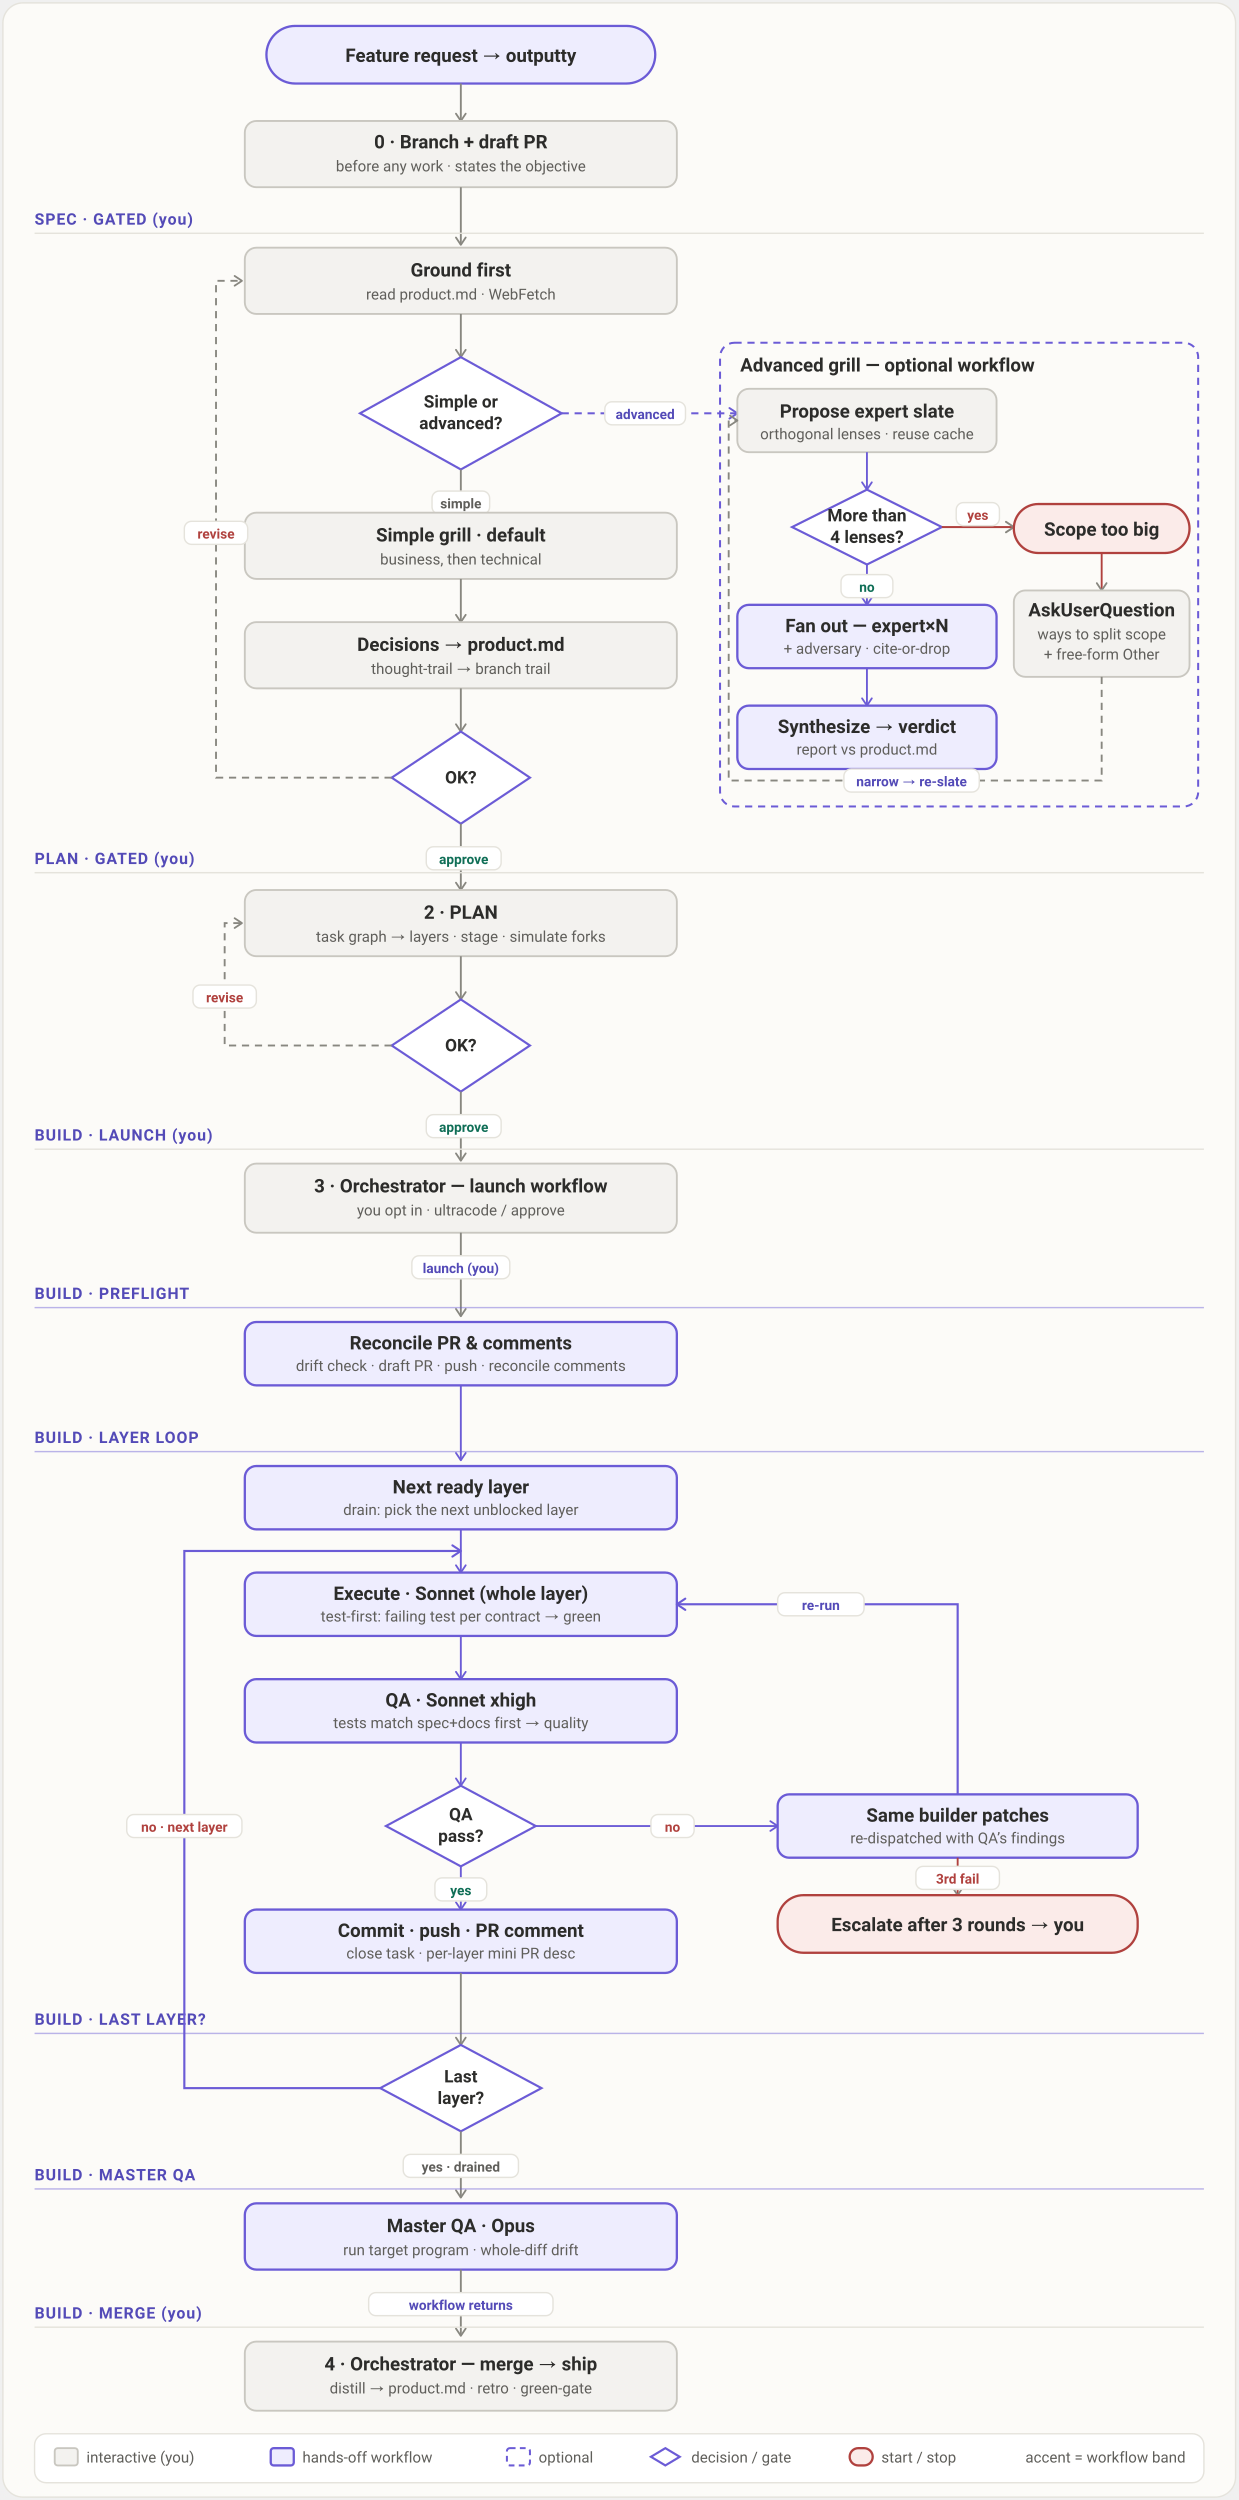
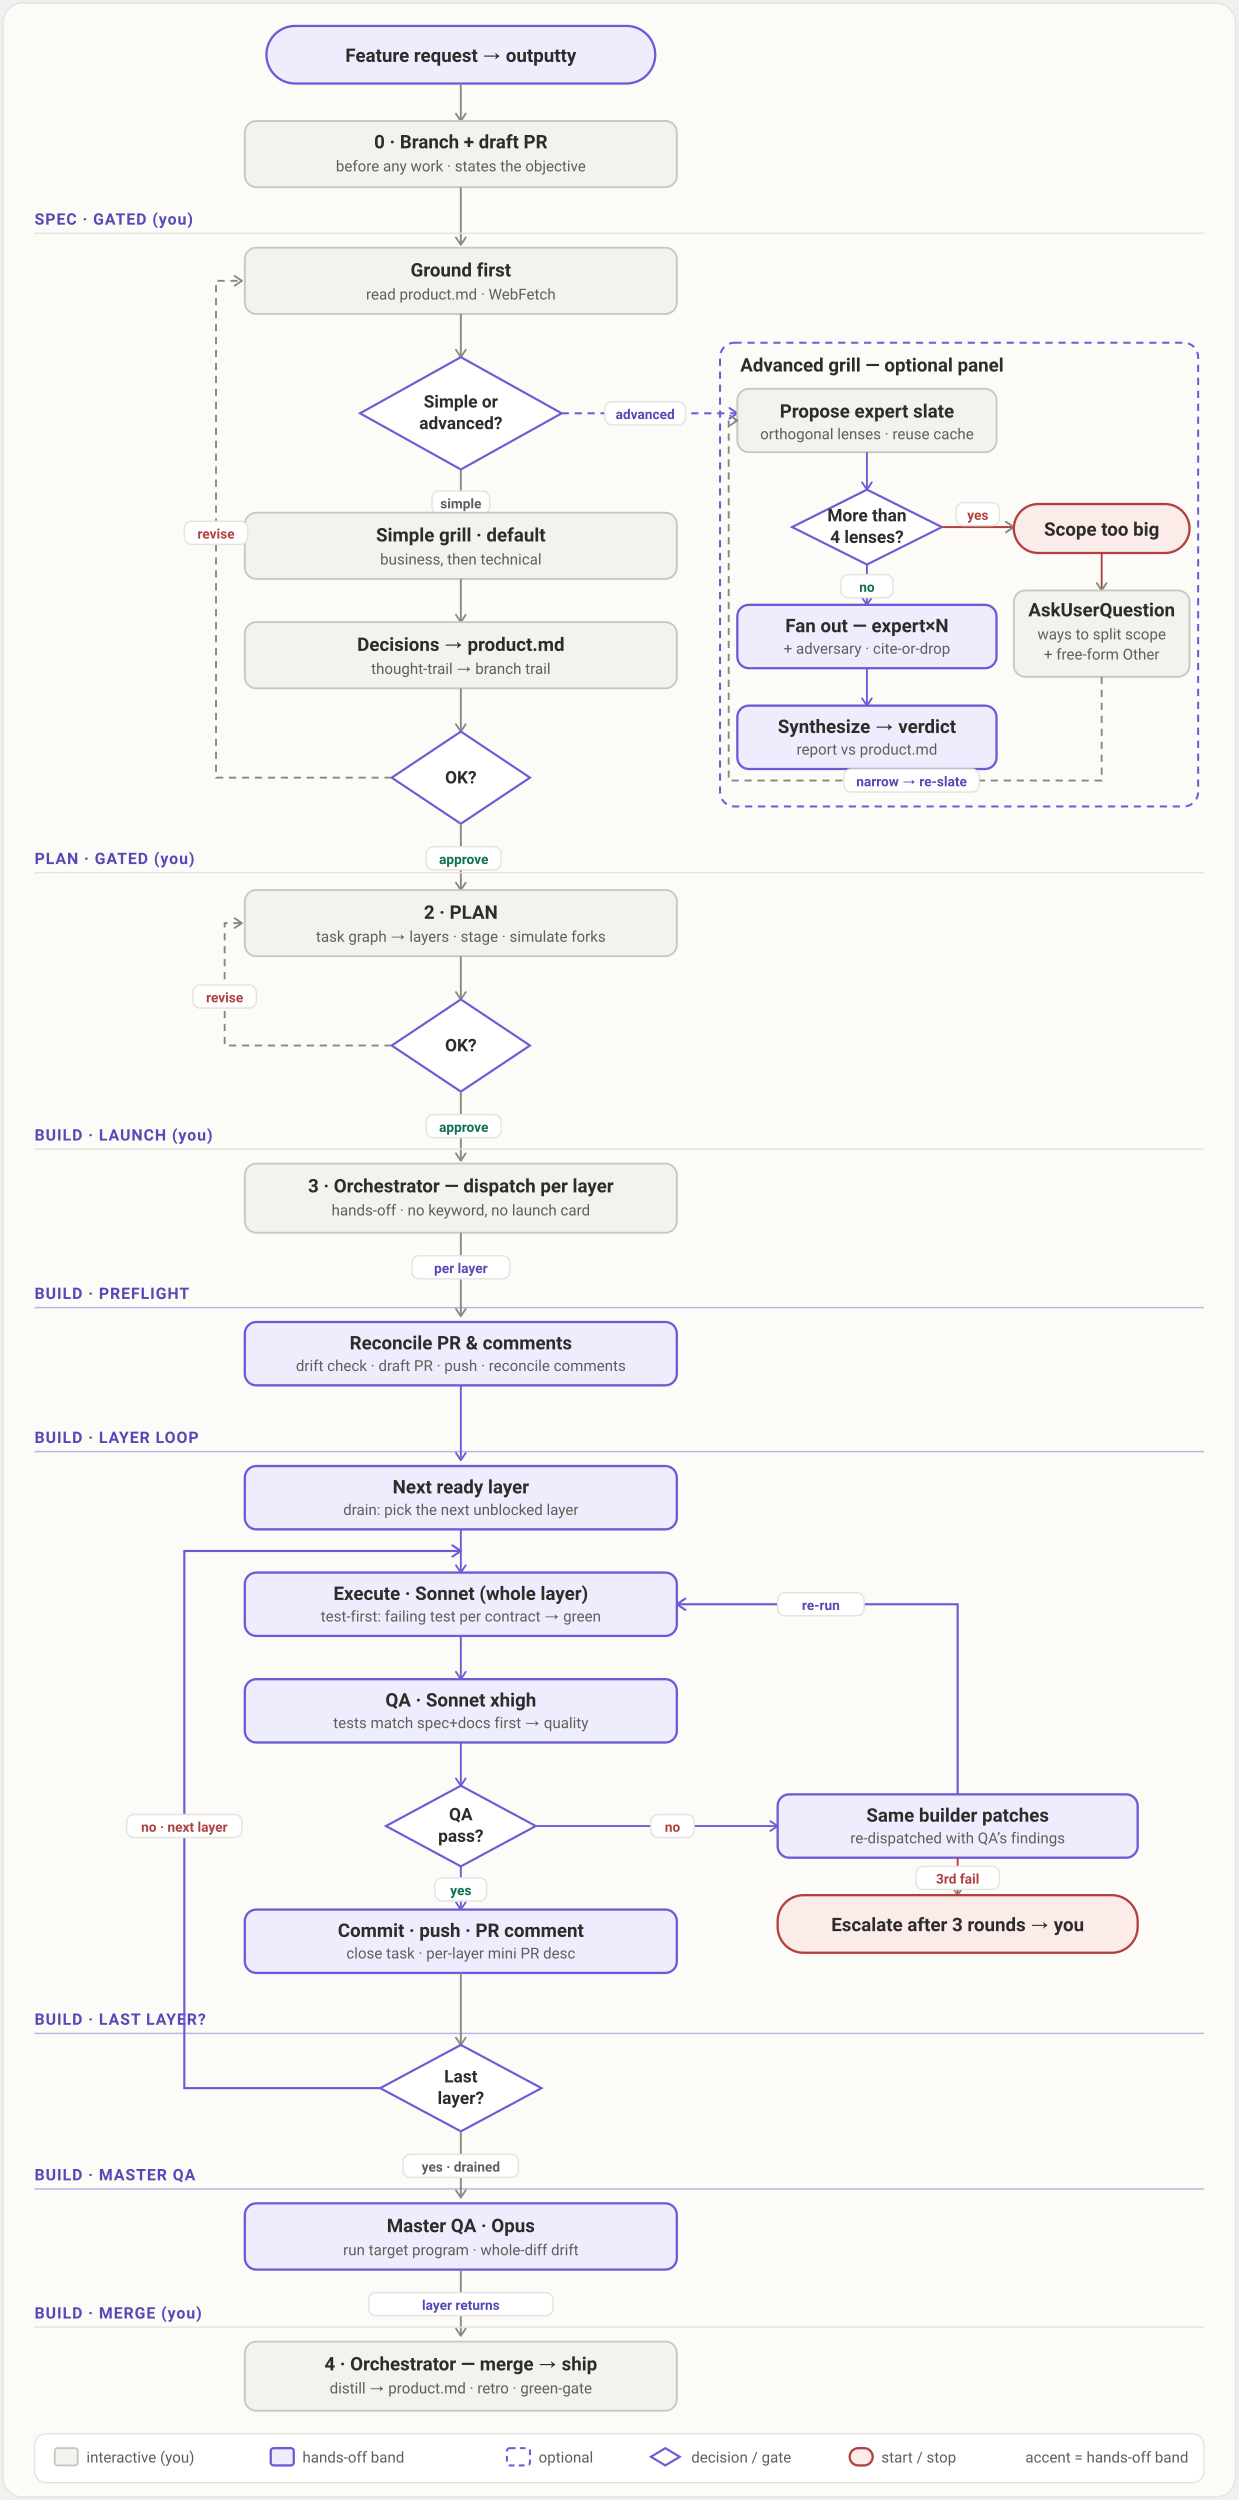
<svg xmlns="http://www.w3.org/2000/svg" width="100%" viewBox="0 0 860 1736" role="img" aria-labelledby="t d">
  <style>
  text{font-family:"Anthropic Sans",system-ui,-apple-system,"Segoe UI",Roboto,Helvetica,Arial,sans-serif}
  .th{font-size:13px;font-weight:600;fill:#2C2C2A}
  .t{font-size:12px;font-weight:600;fill:#2C2C2A}
  .ts{font-size:10.5px;font-weight:400;fill:#5F5E5A}
  .band{font-size:11px;font-weight:700;fill:#534AB7;letter-spacing:.06em}
  .chip{font-size:9.5px;font-weight:700;text-anchor:middle}
  .nbox{fill:#F3F2EF;stroke:#C9C7C0;stroke-width:1.3}
  .wfc{fill:#EEEDFE;stroke:#6B5BD6;stroke-width:1.6}
  .term{fill:#EEEDFE;stroke:#6B5BD6;stroke-width:1.6}
  .stop{fill:#FBEBE9;stroke:#B0413E;stroke-width:1.6}
  .opt{fill:none;stroke:#6B5BD6;stroke-width:1.4;stroke-dasharray:5 4}
  .dia{fill:#FFFFFF;stroke:#6B5BD6;stroke-width:1.5}
</style>
  <defs>
    <marker id="arrow" viewBox="0 0 10 10" refX="8" refY="5" markerWidth="6.5" markerHeight="6.5" orient="auto-start-reverse">
      <path d="M2 1L8 5L2 9" fill="none" stroke="#888780" stroke-width="1.5" stroke-linecap="round" stroke-linejoin="round" />
    </marker>
    <marker id="arrowp" viewBox="0 0 10 10" refX="8" refY="5" markerWidth="6.5" markerHeight="6.5" orient="auto-start-reverse">
      <path d="M2 1L8 5L2 9" fill="none" stroke="#6B5BD6" stroke-width="1.5" stroke-linecap="round" stroke-linejoin="round" />
    </marker>
  </defs>
  <rect x="2" y="2" width="856" height="1732" rx="14" fill="#FCFBF8" stroke="#E5E3DC" />
  <g id="section-intro">
    <rect class="term" x="185" y="18" width="270" height="40" rx="20" />
    <text class="th" x="320" y="43" text-anchor="middle">Feature request → outputty</text>
    <line x1="320" y1="58" x2="320" y2="84" stroke="#888780" stroke-width="1.3" marker-end="url(#arrow)" />
    <rect class="nbox" x="170" y="84" width="300" height="46" rx="8" />
    <text class="th" x="320" y="103" text-anchor="middle">0 · Branch + draft PR</text>
    <text class="ts" x="320" y="119" text-anchor="middle">before any work · states the objective</text>
    <line x1="320" y1="130" x2="320" y2="170" stroke="#888780" stroke-width="1.3" marker-end="url(#arrow)" />
  </g>
  <g id="section-spec">
    <text class="band" x="24" y="156">SPEC · GATED (you)</text>
    <line x1="24" y1="162" x2="836" y2="162" stroke="#E5E3DC" stroke-width="1" />
    <rect class="nbox" x="170" y="172" width="300" height="46" rx="8" />
    <text class="th" x="320" y="192" text-anchor="middle">Ground first</text>
    <text class="ts" x="320" y="208" text-anchor="middle">read product.md · WebFetch</text>
    <line x1="320" y1="218" x2="320" y2="248" stroke="#888780" stroke-width="1.3" marker-end="url(#arrow)" />
    <polygon class="dia" points="320,248 390,287 320,326 250,287" />
    <text class="t" x="320" y="283" text-anchor="middle">Simple or</text>
    <text class="t" x="320" y="298" text-anchor="middle">advanced?</text>
    <path d="M390,287 L512,287" fill="none" stroke="#6B5BD6" stroke-width="1.4" stroke-dasharray="5 4" marker-end="url(#arrowp)" />
    <rect x="420" y="279" width="56" height="16" rx="5" fill="#FFFFFF" stroke="#E5E3DC" />
    <text class="chip" x="448" y="291" fill="#534AB7">advanced</text>
    <line x1="320" y1="326" x2="320" y2="356" stroke="#888780" stroke-width="1.3" marker-end="url(#arrow)" />
    <rect x="300" y="341" width="40" height="16" rx="5" fill="#FFFFFF" stroke="#E5E3DC" />
    <text class="chip" x="320" y="353" fill="#5F5E5A">simple</text>
    <rect class="nbox" x="170" y="356" width="300" height="46" rx="8" />
    <text class="th" x="320" y="376" text-anchor="middle">Simple grill · default</text>
    <text class="ts" x="320" y="392" text-anchor="middle">business, then technical</text>
    <line x1="320" y1="402" x2="320" y2="432" stroke="#888780" stroke-width="1.3" marker-end="url(#arrow)" />
    <rect class="opt" x="500" y="238" width="332" height="322" rx="10" />
-     <text class="th" x="514" y="258" fill="#3C3489">Advanced grill — optional workflow</text>
+     <text class="th" x="514" y="258" fill="#3C3489">Advanced grill — optional panel</text>
    <rect class="nbox" x="512" y="270" width="180" height="44" rx="8" />
    <text class="th" x="602" y="290" text-anchor="middle">Propose expert slate</text>
    <text class="ts" x="602" y="305" text-anchor="middle">orthogonal lenses · reuse cache</text>
    <line x1="602" y1="314" x2="602" y2="340" stroke="#6B5BD6" stroke-width="1.3" marker-end="url(#arrowp)" />
    <polygon class="dia" points="602,340 654,366 602,392 550,366" />
    <text class="t" x="602" y="362" text-anchor="middle">More than</text>
    <text class="t" x="602" y="377" text-anchor="middle">4 lenses?</text>
    <line x1="602" y1="392" x2="602" y2="420" stroke="#6B5BD6" stroke-width="1.3" marker-end="url(#arrowp)" />
    <rect x="584" y="399" width="36" height="16" rx="5" fill="#FFFFFF" stroke="#E5E3DC" />
    <text class="chip" x="602" y="411" fill="#0F6E56">no</text>
    <rect class="wfc" x="512" y="420" width="180" height="44" rx="8" />
    <text class="th" x="602" y="439" text-anchor="middle">Fan out — expert×N</text>
    <text class="ts" x="602" y="454" text-anchor="middle">+ adversary · cite-or-drop</text>
    <line x1="602" y1="464" x2="602" y2="490" stroke="#6B5BD6" stroke-width="1.3" marker-end="url(#arrowp)" />
    <rect class="wfc" x="512" y="490" width="180" height="44" rx="8" />
    <text class="th" x="602" y="509" text-anchor="middle">Synthesize → verdict</text>
    <text class="ts" x="602" y="524" text-anchor="middle">report vs product.md</text>
    <path d="M654,366 L704,366" fill="none" stroke="#B0413E" stroke-width="1.4" marker-end="url(#arrow)" />
    <rect x="664" y="349" width="30" height="16" rx="5" fill="#FFFFFF" stroke="#E5E3DC" />
    <text class="chip" x="679" y="361" fill="#B0413E">yes</text>
    <rect class="stop" x="704" y="350" width="122" height="34" rx="17" />
    <text class="th" x="765" y="372" text-anchor="middle">Scope too big</text>
    <line x1="765" y1="384" x2="765" y2="410" stroke="#B0413E" stroke-width="1.3" marker-end="url(#arrow)" />
    <rect class="nbox" x="704" y="410" width="122" height="60" rx="8" />
    <text class="th" x="765" y="428" text-anchor="middle">AskUserQuestion</text>
    <text class="ts" x="765" y="444" text-anchor="middle">ways to split scope</text>
    <text class="ts" x="765" y="458" text-anchor="middle">+ free-form Other</text>
    <path d="M765,470 L765,542 L506,542 L506,292 L512,292" fill="none" stroke="#888780" stroke-width="1.3" stroke-dasharray="5 4" marker-end="url(#arrow)" />
    <rect x="586" y="534" width="94" height="16" rx="5" fill="#FFFFFF" stroke="#E5E3DC" />
    <text class="chip" x="633" y="546" fill="#534AB7">narrow → re-slate</text>
    <rect class="nbox" x="170" y="432" width="300" height="46" rx="8" />
    <text class="th" x="320" y="452" text-anchor="middle">Decisions → product.md</text>
    <text class="ts" x="320" y="468" text-anchor="middle">thought-trail → branch trail</text>
    <line x1="320" y1="478" x2="320" y2="508" stroke="#888780" stroke-width="1.3" marker-end="url(#arrow)" />
    <polygon class="dia" points="320,508 368,540 320,572 272,540" />
    <text class="t" x="320" y="544" text-anchor="middle">OK?</text>
    <path d="M272,540 L150,540 L150,195 L168,195" fill="none" stroke="#888780" stroke-width="1.3" stroke-dasharray="5 4" marker-end="url(#arrow)" />
    <rect x="128" y="362" width="44" height="16" rx="5" fill="#FFFFFF" stroke="#E5E3DC" />
    <text class="chip" x="150" y="374" fill="#B0413E">revise</text>
    <line x1="320" y1="572" x2="320" y2="618" stroke="#888780" stroke-width="1.3" marker-end="url(#arrow)" />
    <rect x="296" y="588" width="52" height="16" rx="5" fill="#FFFFFF" stroke="#E5E3DC" />
    <text class="chip" x="322" y="600" fill="#0F6E56">approve</text>
  </g>
  <g id="section-plan">
    <text class="band" x="24" y="600">PLAN · GATED (you)</text>
    <line x1="24" y1="606" x2="836" y2="606" stroke="#E5E3DC" stroke-width="1" />
    <rect class="nbox" x="170" y="618" width="300" height="46" rx="8" />
    <text class="th" x="320" y="638" text-anchor="middle">2 · PLAN</text>
    <text class="ts" x="320" y="654" text-anchor="middle">task graph → layers · stage · simulate forks</text>
    <line x1="320" y1="664" x2="320" y2="694" stroke="#888780" stroke-width="1.3" marker-end="url(#arrow)" />
    <polygon class="dia" points="320,694 368,726 320,758 272,726" />
    <text class="t" x="320" y="730" text-anchor="middle">OK?</text>
    <path d="M272,726 L156,726 L156,641 L168,641" fill="none" stroke="#888780" stroke-width="1.3" stroke-dasharray="5 4" marker-end="url(#arrow)" />
    <rect x="134" y="684" width="44" height="16" rx="5" fill="#FFFFFF" stroke="#E5E3DC" />
    <text class="chip" x="156" y="696" fill="#B0413E">revise</text>
    <line x1="320" y1="758" x2="320" y2="806" stroke="#888780" stroke-width="1.3" marker-end="url(#arrow)" />
    <rect x="296" y="774" width="52" height="16" rx="5" fill="#FFFFFF" stroke="#E5E3DC" />
    <text class="chip" x="322" y="786" fill="#0F6E56">approve</text>
  </g>
  <g id="section-build-launch">
    <text class="band" x="24" y="792">BUILD · LAUNCH (you)</text>
    <line x1="24" y1="798" x2="836" y2="798" stroke="#E5E3DC" stroke-width="1" />
    <rect class="nbox" x="170" y="808" width="300" height="48" rx="8" />
-     <text class="th" x="320" y="828" text-anchor="middle">3 · Orchestrator — launch workflow</text>
-     <text class="ts" x="320" y="844" text-anchor="middle">you opt in · ultracode / approve</text>
+     <text class="th" x="320" y="828" text-anchor="middle">3 · Orchestrator — dispatch per layer</text>
+     <text class="ts" x="320" y="844" text-anchor="middle">hands-off · no keyword, no launch card</text>
    <line x1="320" y1="856" x2="320" y2="914" stroke="#888780" stroke-width="1.3" marker-end="url(#arrow)" />
    <rect x="286" y="872" width="68" height="16" rx="5" fill="#FFFFFF" stroke="#E5E3DC" />
-     <text class="chip" x="320" y="884" fill="#534AB7">launch (you)</text>
+     <text class="chip" x="320" y="884" fill="#534AB7">per layer</text>
  </g>
  <g id="section-build-preflight">
    <text class="band" x="24" y="902">BUILD · PREFLIGHT</text>
    <line x1="24" y1="908" x2="836" y2="908" stroke="#6B5BD6" stroke-opacity="0.45" stroke-width="1" />
    <rect class="wfc" x="170" y="918" width="300" height="44" rx="8" />
    <text class="th" x="320" y="937" text-anchor="middle">Reconcile PR &amp; comments</text>
    <text class="ts" x="320" y="952" text-anchor="middle">drift check · draft PR · push · reconcile comments</text>
    <line x1="320" y1="962" x2="320" y2="1014" stroke="#6B5BD6" stroke-width="1.3" marker-end="url(#arrowp)" />
  </g>
  <g id="section-build-layerloop">
    <text class="band" x="24" y="1002">BUILD · LAYER LOOP</text>
    <line x1="24" y1="1008" x2="836" y2="1008" stroke="#6B5BD6" stroke-opacity="0.45" stroke-width="1" />
    <rect class="wfc" x="170" y="1018" width="300" height="44" rx="8" />
    <text class="th" x="320" y="1037" text-anchor="middle">Next ready layer</text>
    <text class="ts" x="320" y="1052" text-anchor="middle">drain: pick the next unblocked layer</text>
    <line x1="320" y1="1062" x2="320" y2="1092" stroke="#6B5BD6" stroke-width="1.3" marker-end="url(#arrowp)" />
    <rect class="wfc" x="170" y="1092" width="300" height="44" rx="8" />
    <text class="th" x="320" y="1111" text-anchor="middle">Execute · Sonnet (whole layer)</text>
    <text class="ts" x="320" y="1126" text-anchor="middle">test-first: failing test per contract → green</text>
    <line x1="320" y1="1136" x2="320" y2="1166" stroke="#6B5BD6" stroke-width="1.3" marker-end="url(#arrowp)" />
    <rect class="wfc" x="170" y="1166" width="300" height="44" rx="8" />
    <text class="th" x="320" y="1185" text-anchor="middle">QA · Sonnet xhigh</text>
    <text class="ts" x="320" y="1200" text-anchor="middle">tests match spec+docs first → quality</text>
    <line x1="320" y1="1210" x2="320" y2="1240" stroke="#6B5BD6" stroke-width="1.3" marker-end="url(#arrowp)" />
    <polygon class="dia" points="320,1240 372,1268 320,1296 268,1268" />
    <text class="t" x="320" y="1264" text-anchor="middle">QA</text>
    <text class="t" x="320" y="1279" text-anchor="middle">pass?</text>
    <line x1="320" y1="1296" x2="320" y2="1326" stroke="#6B5BD6" stroke-width="1.3" marker-end="url(#arrowp)" />
    <rect x="302" y="1304" width="36" height="16" rx="5" fill="#FFFFFF" stroke="#E5E3DC" />
    <text class="chip" x="320" y="1316" fill="#0F6E56">yes</text>
    <rect class="wfc" x="170" y="1326" width="300" height="44" rx="8" />
    <text class="th" x="320" y="1345" text-anchor="middle">Commit · push · PR comment</text>
    <text class="ts" x="320" y="1360" text-anchor="middle">close task · per-layer mini PR desc</text>
    <path d="M372,1268 L540,1268" fill="none" stroke="#6B5BD6" stroke-width="1.3" marker-end="url(#arrowp)" />
    <rect x="452" y="1260" width="30" height="16" rx="5" fill="#FFFFFF" stroke="#E5E3DC" />
    <text class="chip" x="467" y="1272" fill="#B0413E">no</text>
    <rect class="wfc" x="540" y="1246" width="250" height="44" rx="8" />
    <text class="th" x="665" y="1265" text-anchor="middle">Same builder patches</text>
    <text class="ts" x="665" y="1280" text-anchor="middle">re-dispatched with QA’s findings</text>
    <path d="M665,1246 L665,1114 L470,1114" fill="none" stroke="#6B5BD6" stroke-width="1.5" marker-end="url(#arrowp)" />
    <rect x="540" y="1106" width="60" height="16" rx="5" fill="#FFFFFF" stroke="#E5E3DC" />
    <text class="chip" x="570" y="1118" fill="#534AB7">re-run</text>
    <path d="M665,1290 L665,1316" fill="none" stroke="#B0413E" stroke-width="1.3" marker-end="url(#arrow)" />
    <rect x="636" y="1296" width="58" height="16" rx="5" fill="#FFFFFF" stroke="#E5E3DC" />
    <text class="chip" x="665" y="1308" fill="#B0413E">3rd fail</text>
    <rect class="stop" x="540" y="1316" width="250" height="40" rx="18" />
    <text class="th" x="665" y="1341" text-anchor="middle">Escalate after 3 rounds → you</text>
    <line x1="320" y1="1370" x2="320" y2="1420" stroke="#888780" stroke-width="1.3" marker-end="url(#arrow)" />
  </g>
  <g id="section-build-lastlayer">
    <text class="band" x="24" y="1406">BUILD · LAST LAYER?</text>
    <line x1="24" y1="1412" x2="836" y2="1412" stroke="#6B5BD6" stroke-opacity="0.45" stroke-width="1" />
    <polygon class="dia" points="320,1420 376,1450 320,1480 264,1450" />
    <text class="t" x="320" y="1446" text-anchor="middle">Last</text>
    <text class="t" x="320" y="1461" text-anchor="middle">layer?</text>
    <path d="M264,1450 L128,1450 L128,1077 L320,1077" fill="none" stroke="#6B5BD6" stroke-width="1.5" marker-end="url(#arrowp)" />
    <rect x="88" y="1260" width="80" height="16" rx="5" fill="#FFFFFF" stroke="#E5E3DC" />
    <text class="chip" x="128" y="1272" fill="#B0413E">no · next layer</text>
    <line x1="320" y1="1480" x2="320" y2="1526" stroke="#888780" stroke-width="1.3" marker-end="url(#arrow)" />
    <rect x="280" y="1496" width="80" height="16" rx="5" fill="#FFFFFF" stroke="#E5E3DC" />
    <text class="chip" x="320" y="1508" fill="#5F5E5A">yes · drained</text>
  </g>
  <g id="section-build-masterqa">
    <text class="band" x="24" y="1514">BUILD · MASTER QA</text>
    <line x1="24" y1="1520" x2="836" y2="1520" stroke="#6B5BD6" stroke-opacity="0.45" stroke-width="1" />
    <rect class="wfc" x="170" y="1530" width="300" height="46" rx="8" />
    <text class="th" x="320" y="1550" text-anchor="middle">Master QA · Opus</text>
    <text class="ts" x="320" y="1566" text-anchor="middle">run target program · whole-diff drift</text>
    <line x1="320" y1="1576" x2="320" y2="1622" stroke="#888780" stroke-width="1.3" marker-end="url(#arrow)" />
    <rect x="256" y="1592" width="128" height="16" rx="5" fill="#FFFFFF" stroke="#E5E3DC" />
-     <text class="chip" x="320" y="1604" fill="#534AB7">workflow returns</text>
+     <text class="chip" x="320" y="1604" fill="#534AB7">layer returns</text>
  </g>
  <g id="section-build-merge">
    <text class="band" x="24" y="1610">BUILD · MERGE (you)</text>
    <line x1="24" y1="1616" x2="836" y2="1616" stroke="#E5E3DC" stroke-width="1" />
    <rect class="nbox" x="170" y="1626" width="300" height="48" rx="8" />
    <text class="th" x="320" y="1646" text-anchor="middle">4 · Orchestrator — merge → ship</text>
    <text class="ts" x="320" y="1662" text-anchor="middle">distill → product.md · retro · green-gate</text>
  </g>
  <g id="legend">
    <rect x="24" y="1690" width="812" height="34" rx="8" fill="#FFFFFF" stroke="#E5E3DC" />
    <rect x="38" y="1700" width="16" height="12" rx="2" fill="#F3F2EF" stroke="#C9C7C0" stroke-width="1.3" />
    <text class="ts" x="60" y="1710" fill="#3A3A37">interactive (you)</text>
    <rect x="188" y="1700" width="16" height="12" rx="2" fill="#EEEDFE" stroke="#6B5BD6" stroke-width="1.6" />
-     <text class="ts" x="210" y="1710" fill="#3A3A37">hands-off workflow</text>
+     <text class="ts" x="210" y="1710" fill="#3A3A37">hands-off band</text>
    <rect x="352" y="1700" width="16" height="12" rx="2" fill="none" stroke="#6B5BD6" stroke-width="1.4" stroke-dasharray="4 3" />
    <text class="ts" x="374" y="1710" fill="#3A3A37">optional</text>
    <polygon points="462,1700 472,1706 462,1712 452,1706" fill="#FFFFFF" stroke="#6B5BD6" stroke-width="1.5" />
    <text class="ts" x="480" y="1710" fill="#3A3A37">decision / gate</text>
    <rect x="590" y="1700" width="16" height="12" rx="6" fill="#FBEBE9" stroke="#B0413E" stroke-width="1.6" />
    <text class="ts" x="612" y="1710" fill="#3A3A37">start / stop</text>
-     <text class="ts" x="712" y="1710" fill="#3A3A37">accent = workflow band</text>
+     <text class="ts" x="712" y="1710" fill="#3A3A37">accent = hands-off band</text>
  </g>
</svg>
